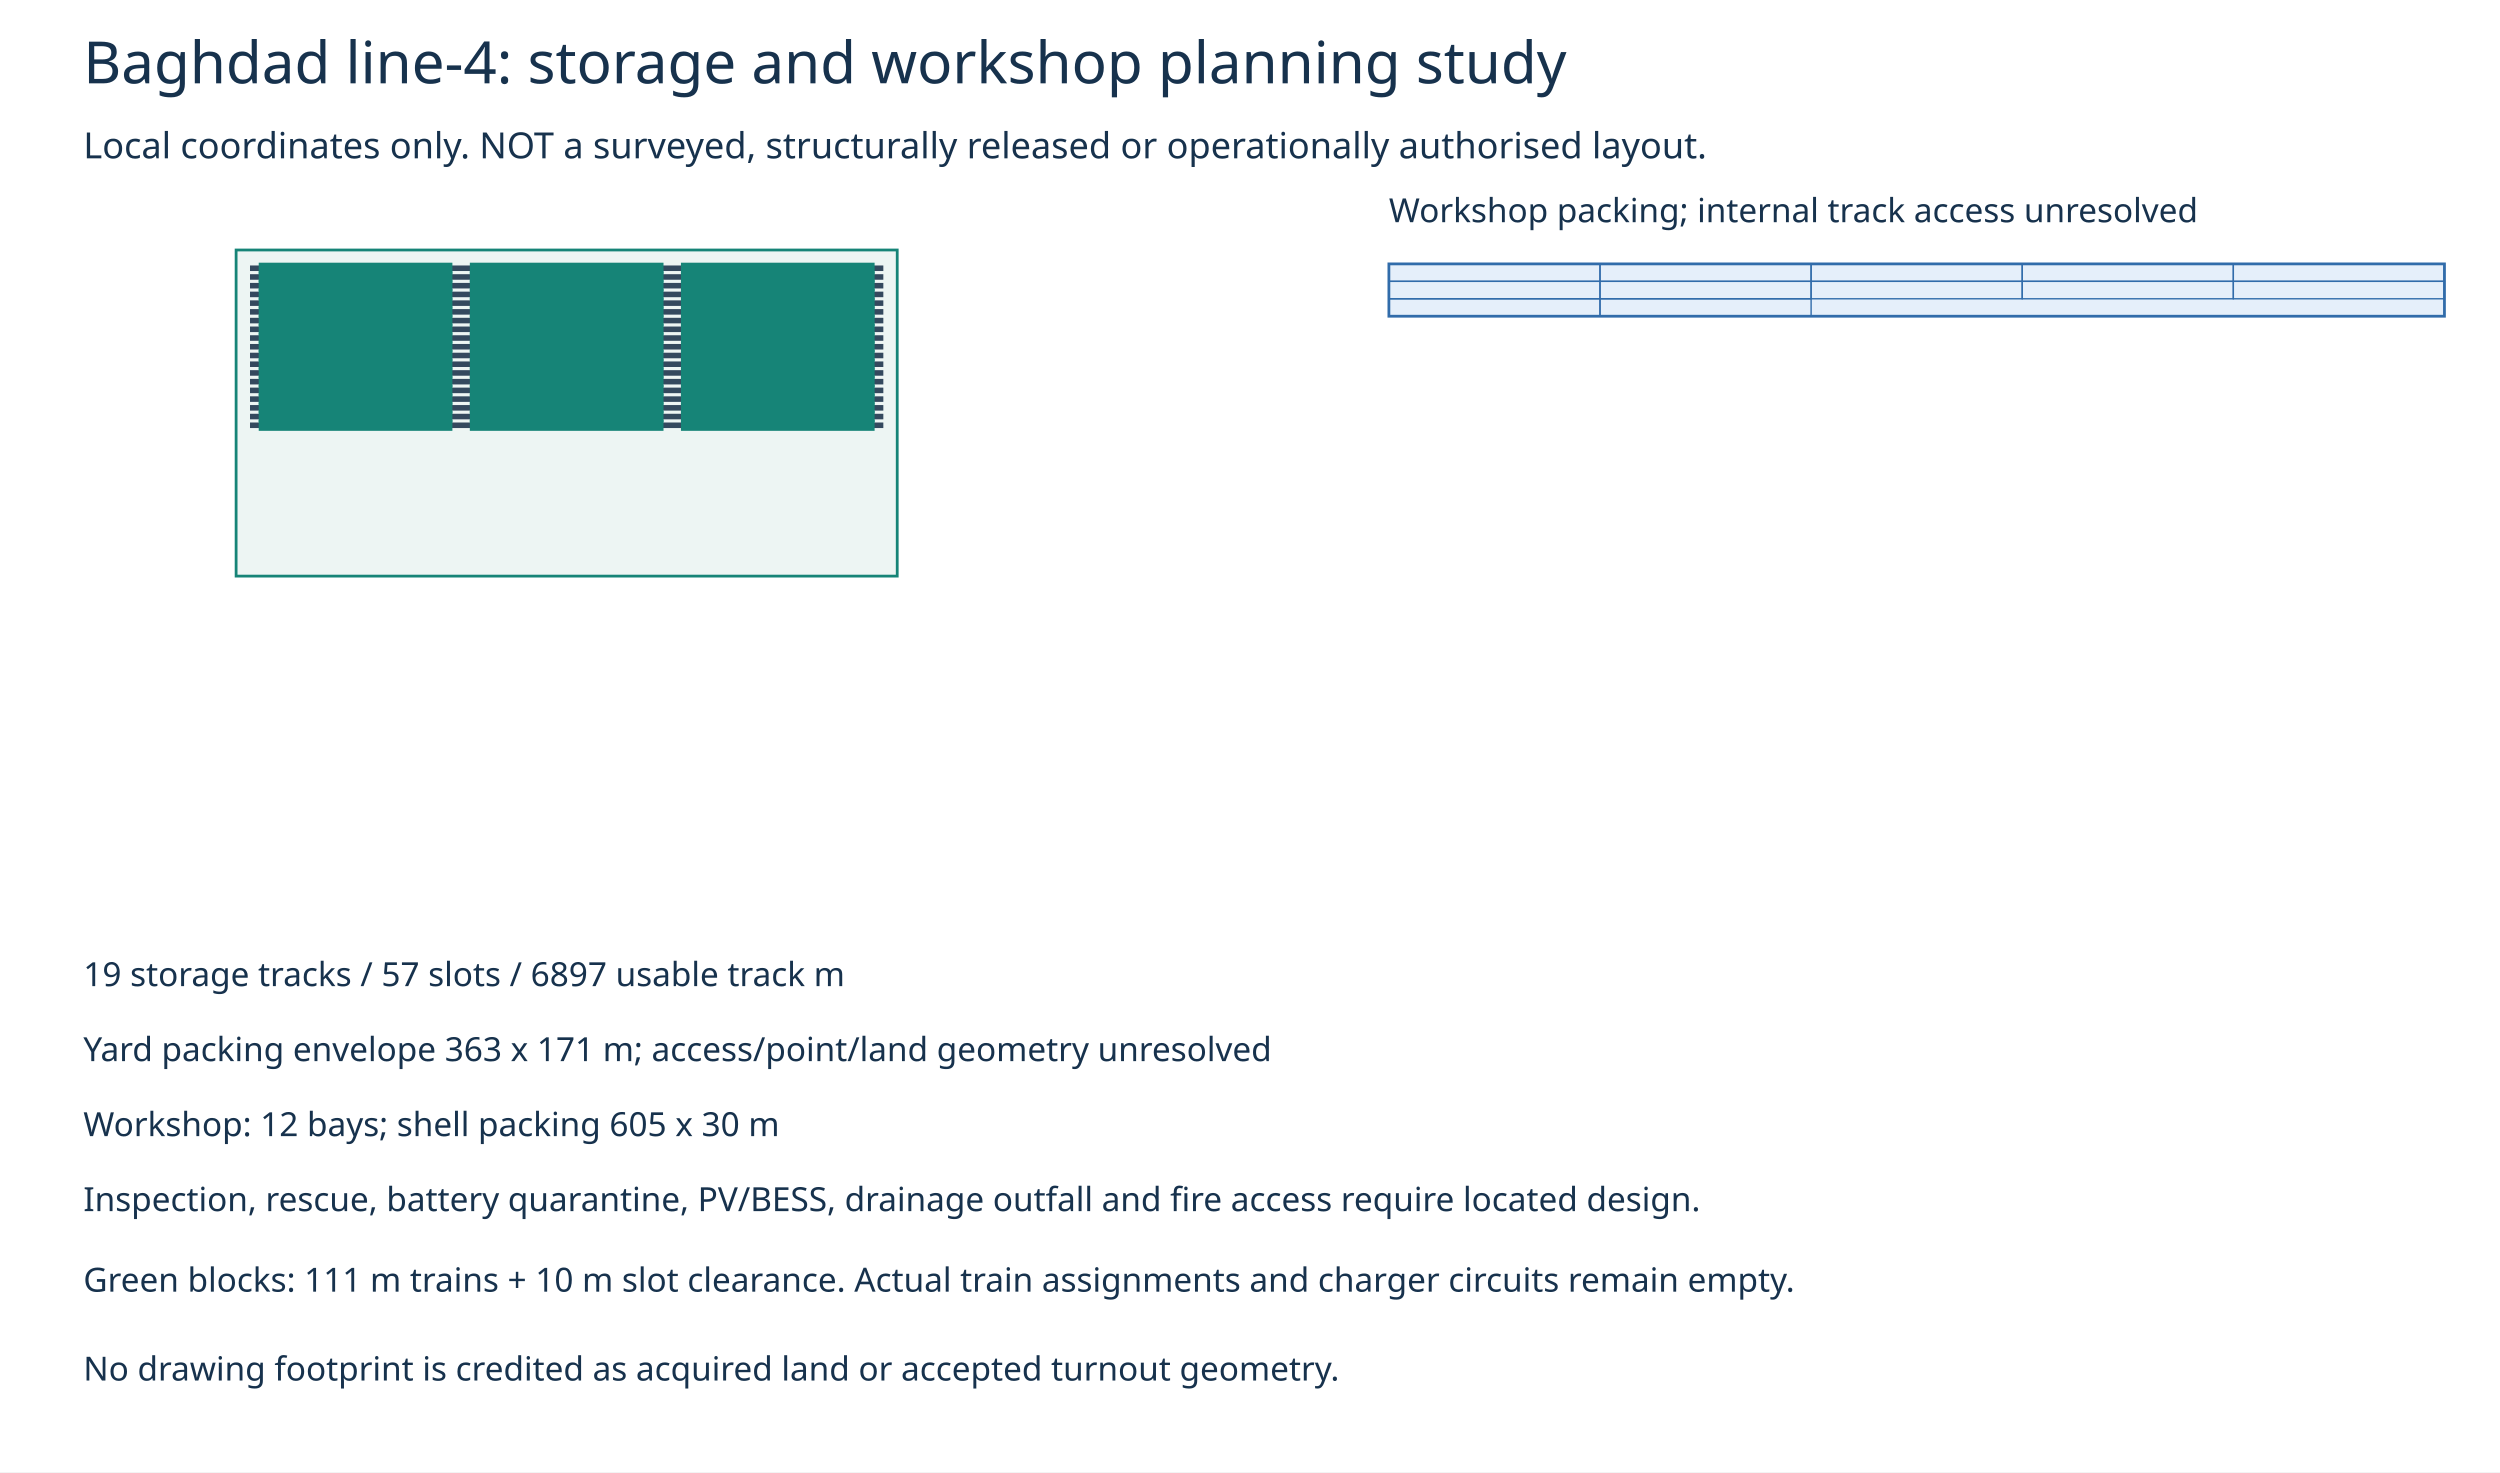
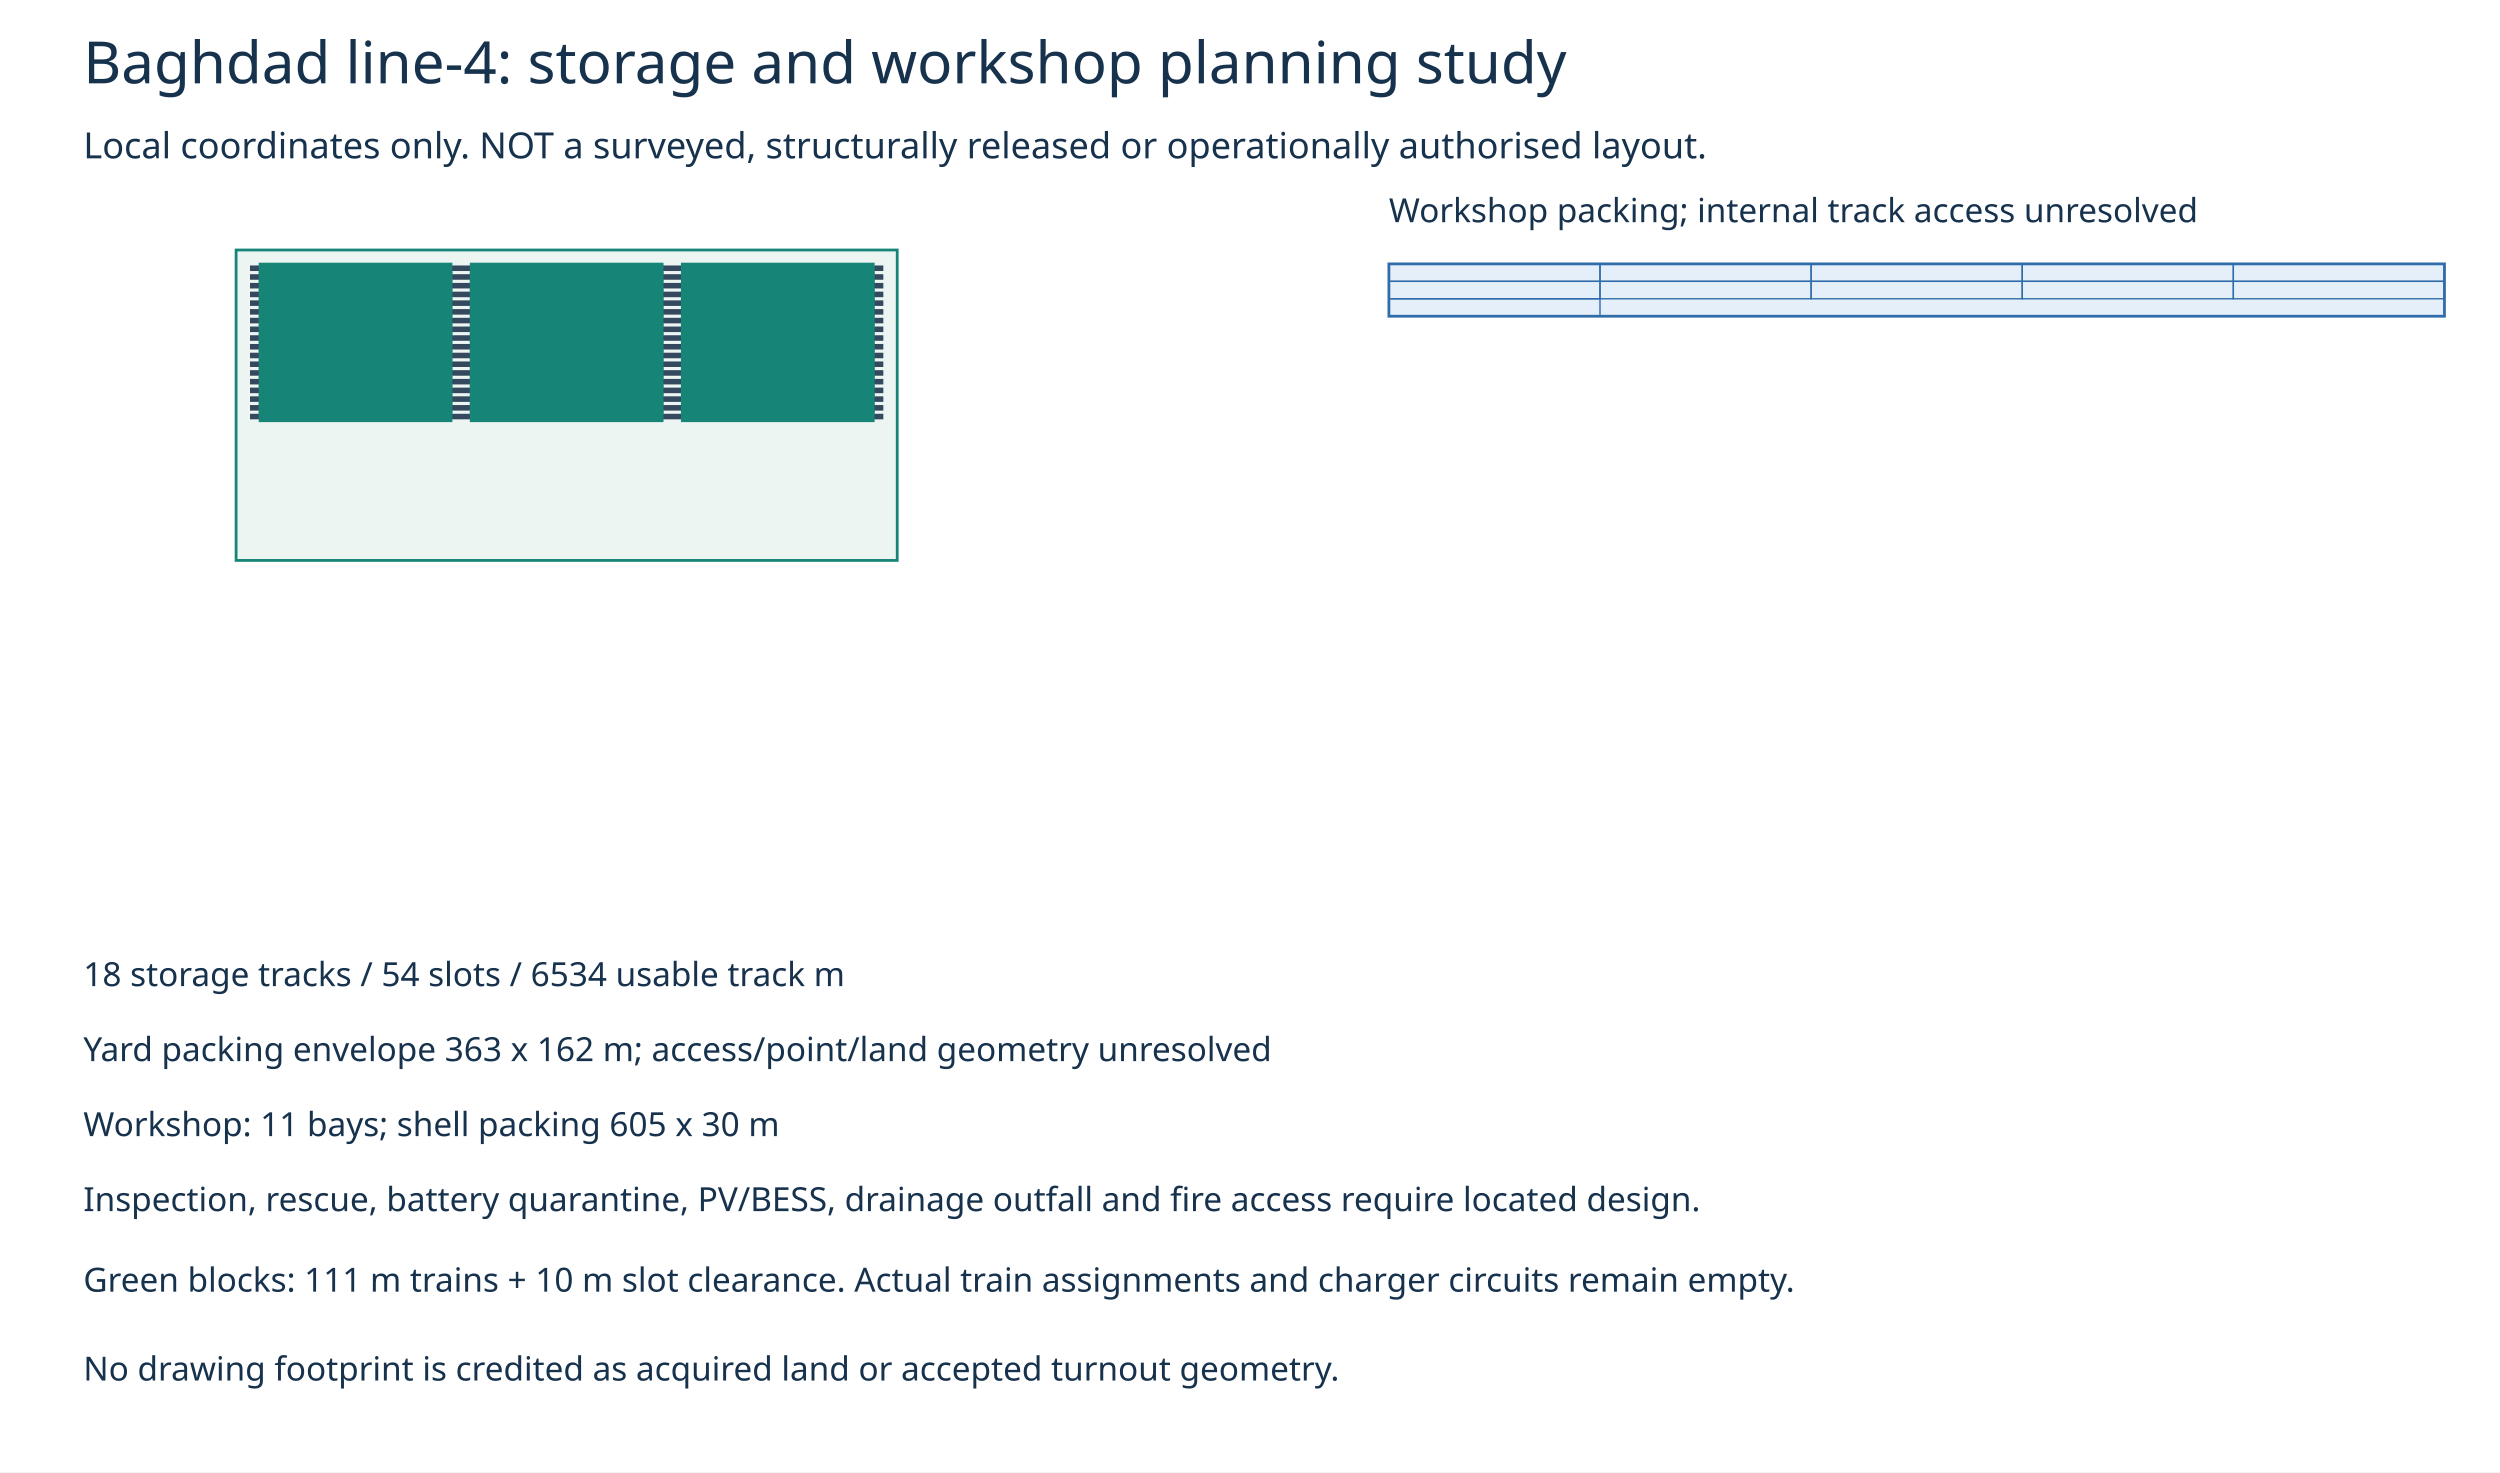
<svg xmlns="http://www.w3.org/2000/svg" width="900" height="530" viewBox="0 0 900 530">
  <rect width="900" height="530" fill="white" />
  <g font-family="sans-serif" fill="#17324d">
    <text x="30" y="30" font-size="21">Baghdad line-4: storage and workshop planning study</text>
    <text x="30" y="57" font-size="13">Local coordinates only. NOT a surveyed, structurally released or operationally authorised layout.</text>
-     <rect x="85" y="90" width="238.00" height="117.40" fill="#edf5f3" stroke="#168477" />
+     <rect x="85" y="90" width="238.00" height="111.75" fill="#edf5f3" stroke="#168477" />
    <path d="M90 96.57 H318.00" stroke="#34495e" stroke-width="2" />
    <rect x="93.14" y="94.57" width="69.72" height="4" fill="#168477" />
    <rect x="169.14" y="94.57" width="69.72" height="4" fill="#168477" />
    <rect x="245.14" y="94.57" width="69.72" height="4" fill="#168477" />
    <path d="M90 99.71 H318.00" stroke="#34495e" stroke-width="2" />
    <rect x="93.14" y="97.71" width="69.72" height="4" fill="#168477" />
    <rect x="169.14" y="97.71" width="69.72" height="4" fill="#168477" />
    <rect x="245.14" y="97.71" width="69.72" height="4" fill="#168477" />
    <path d="M90 102.85 H318.00" stroke="#34495e" stroke-width="2" />
    <rect x="93.14" y="100.85" width="69.72" height="4" fill="#168477" />
    <rect x="169.14" y="100.85" width="69.72" height="4" fill="#168477" />
    <rect x="245.14" y="100.85" width="69.72" height="4" fill="#168477" />
    <path d="M90 105.99 H318.00" stroke="#34495e" stroke-width="2" />
    <rect x="93.14" y="103.99" width="69.72" height="4" fill="#168477" />
    <rect x="169.14" y="103.99" width="69.72" height="4" fill="#168477" />
    <rect x="245.14" y="103.99" width="69.72" height="4" fill="#168477" />
    <path d="M90 109.13 H318.00" stroke="#34495e" stroke-width="2" />
    <rect x="93.14" y="107.13" width="69.72" height="4" fill="#168477" />
    <rect x="169.14" y="107.13" width="69.72" height="4" fill="#168477" />
    <rect x="245.14" y="107.13" width="69.72" height="4" fill="#168477" />
    <path d="M90 112.27 H318.00" stroke="#34495e" stroke-width="2" />
    <rect x="93.14" y="110.27" width="69.72" height="4" fill="#168477" />
    <rect x="169.14" y="110.27" width="69.72" height="4" fill="#168477" />
    <rect x="245.14" y="110.27" width="69.72" height="4" fill="#168477" />
    <path d="M90 115.41 H318.00" stroke="#34495e" stroke-width="2" />
    <rect x="93.14" y="113.41" width="69.72" height="4" fill="#168477" />
    <rect x="169.14" y="113.41" width="69.72" height="4" fill="#168477" />
    <rect x="245.14" y="113.41" width="69.72" height="4" fill="#168477" />
    <path d="M90 118.55 H318.00" stroke="#34495e" stroke-width="2" />
    <rect x="93.14" y="116.55" width="69.72" height="4" fill="#168477" />
    <rect x="169.14" y="116.55" width="69.72" height="4" fill="#168477" />
    <rect x="245.14" y="116.55" width="69.72" height="4" fill="#168477" />
    <path d="M90 121.69 H318.00" stroke="#34495e" stroke-width="2" />
    <rect x="93.14" y="119.69" width="69.72" height="4" fill="#168477" />
    <rect x="169.14" y="119.69" width="69.72" height="4" fill="#168477" />
    <rect x="245.14" y="119.69" width="69.72" height="4" fill="#168477" />
    <path d="M90 124.83 H318.00" stroke="#34495e" stroke-width="2" />
    <rect x="93.14" y="122.83" width="69.72" height="4" fill="#168477" />
    <rect x="169.14" y="122.83" width="69.72" height="4" fill="#168477" />
    <rect x="245.14" y="122.83" width="69.72" height="4" fill="#168477" />
    <path d="M90 127.98 H318.00" stroke="#34495e" stroke-width="2" />
    <rect x="93.14" y="125.98" width="69.72" height="4" fill="#168477" />
    <rect x="169.14" y="125.98" width="69.72" height="4" fill="#168477" />
    <rect x="245.14" y="125.98" width="69.72" height="4" fill="#168477" />
    <path d="M90 131.12 H318.00" stroke="#34495e" stroke-width="2" />
    <rect x="93.14" y="129.12" width="69.72" height="4" fill="#168477" />
    <rect x="169.14" y="129.12" width="69.72" height="4" fill="#168477" />
    <rect x="245.14" y="129.12" width="69.72" height="4" fill="#168477" />
    <path d="M90 134.26 H318.00" stroke="#34495e" stroke-width="2" />
    <rect x="93.14" y="132.26" width="69.72" height="4" fill="#168477" />
    <rect x="169.14" y="132.26" width="69.72" height="4" fill="#168477" />
    <rect x="245.14" y="132.26" width="69.72" height="4" fill="#168477" />
    <path d="M90 137.40 H318.00" stroke="#34495e" stroke-width="2" />
    <rect x="93.14" y="135.40" width="69.72" height="4" fill="#168477" />
    <rect x="169.14" y="135.40" width="69.72" height="4" fill="#168477" />
    <rect x="245.14" y="135.40" width="69.72" height="4" fill="#168477" />
    <path d="M90 140.54 H318.00" stroke="#34495e" stroke-width="2" />
    <rect x="93.14" y="138.54" width="69.72" height="4" fill="#168477" />
    <rect x="169.14" y="138.54" width="69.72" height="4" fill="#168477" />
    <rect x="245.14" y="138.54" width="69.72" height="4" fill="#168477" />
    <path d="M90 143.68 H318.00" stroke="#34495e" stroke-width="2" />
    <rect x="93.14" y="141.68" width="69.72" height="4" fill="#168477" />
    <rect x="169.14" y="141.68" width="69.72" height="4" fill="#168477" />
    <rect x="245.14" y="141.68" width="69.72" height="4" fill="#168477" />
    <path d="M90 146.82 H318.00" stroke="#34495e" stroke-width="2" />
    <rect x="93.14" y="144.82" width="69.72" height="4" fill="#168477" />
    <rect x="169.14" y="144.82" width="69.72" height="4" fill="#168477" />
    <rect x="245.14" y="144.82" width="69.72" height="4" fill="#168477" />
    <path d="M90 149.96 H318.00" stroke="#34495e" stroke-width="2" />
    <rect x="93.14" y="147.96" width="69.72" height="4" fill="#168477" />
    <rect x="169.14" y="147.96" width="69.72" height="4" fill="#168477" />
    <rect x="245.14" y="147.96" width="69.72" height="4" fill="#168477" />
-     <path d="M90 153.10 H318.00" stroke="#34495e" stroke-width="2" />
-     <rect x="93.14" y="151.10" width="69.72" height="4" fill="#168477" />
-     <rect x="169.14" y="151.10" width="69.72" height="4" fill="#168477" />
-     <rect x="245.14" y="151.10" width="69.72" height="4" fill="#168477" />
    <rect x="500" y="95" width="380.00" height="18.84" fill="#e5effa" stroke="#316caa" />
    <rect x="500.00" y="95.00" width="76.00" height="6.28" fill="none" stroke="#316caa" stroke-width="0.5" />
    <rect x="576.00" y="95.00" width="76.00" height="6.28" fill="none" stroke="#316caa" stroke-width="0.5" />
    <rect x="652.00" y="95.00" width="76.00" height="6.28" fill="none" stroke="#316caa" stroke-width="0.5" />
    <rect x="728.00" y="95.00" width="76.00" height="6.28" fill="none" stroke="#316caa" stroke-width="0.5" />
    <rect x="804.00" y="95.00" width="76.00" height="6.28" fill="none" stroke="#316caa" stroke-width="0.5" />
    <rect x="500.00" y="101.28" width="76.00" height="6.28" fill="none" stroke="#316caa" stroke-width="0.5" />
    <rect x="576.00" y="101.28" width="76.00" height="6.28" fill="none" stroke="#316caa" stroke-width="0.5" />
    <rect x="652.00" y="101.28" width="76.00" height="6.28" fill="none" stroke="#316caa" stroke-width="0.5" />
    <rect x="728.00" y="101.28" width="76.00" height="6.28" fill="none" stroke="#316caa" stroke-width="0.5" />
    <rect x="804.00" y="101.28" width="76.00" height="6.28" fill="none" stroke="#316caa" stroke-width="0.5" />
    <rect x="500.00" y="107.56" width="76.00" height="6.28" fill="none" stroke="#316caa" stroke-width="0.5" />
-     <rect x="576.00" y="107.56" width="76.00" height="6.28" fill="none" stroke="#316caa" stroke-width="0.5" />
    <text x="500" y="80" font-size="12">Workshop packing; internal track access unresolved</text>
-     <text x="30" y="355">19 storage tracks / 57 slots / 6897 usable track m</text>
-     <text x="30" y="382">Yard packing envelope 363 x 171 m; access/point/land geometry unresolved</text>
-     <text x="30" y="409">Workshop: 12 bays; shell packing 605 x 30 m</text>
+     <text x="30" y="355">18 storage tracks / 54 slots / 6534 usable track m</text>
+     <text x="30" y="382">Yard packing envelope 363 x 162 m; access/point/land geometry unresolved</text>
+     <text x="30" y="409">Workshop: 11 bays; shell packing 605 x 30 m</text>
    <text x="30" y="436">Inspection, rescue, battery quarantine, PV/BESS, drainage outfall and fire access require located design.</text>
    <text x="30" y="465">Green blocks: 111 m trains + 10 m slot clearance. Actual train assignments and charger circuits remain empty.</text>
    <text x="30" y="497">No drawing footprint is credited as acquired land or accepted turnout geometry.</text>
  </g>
</svg>
